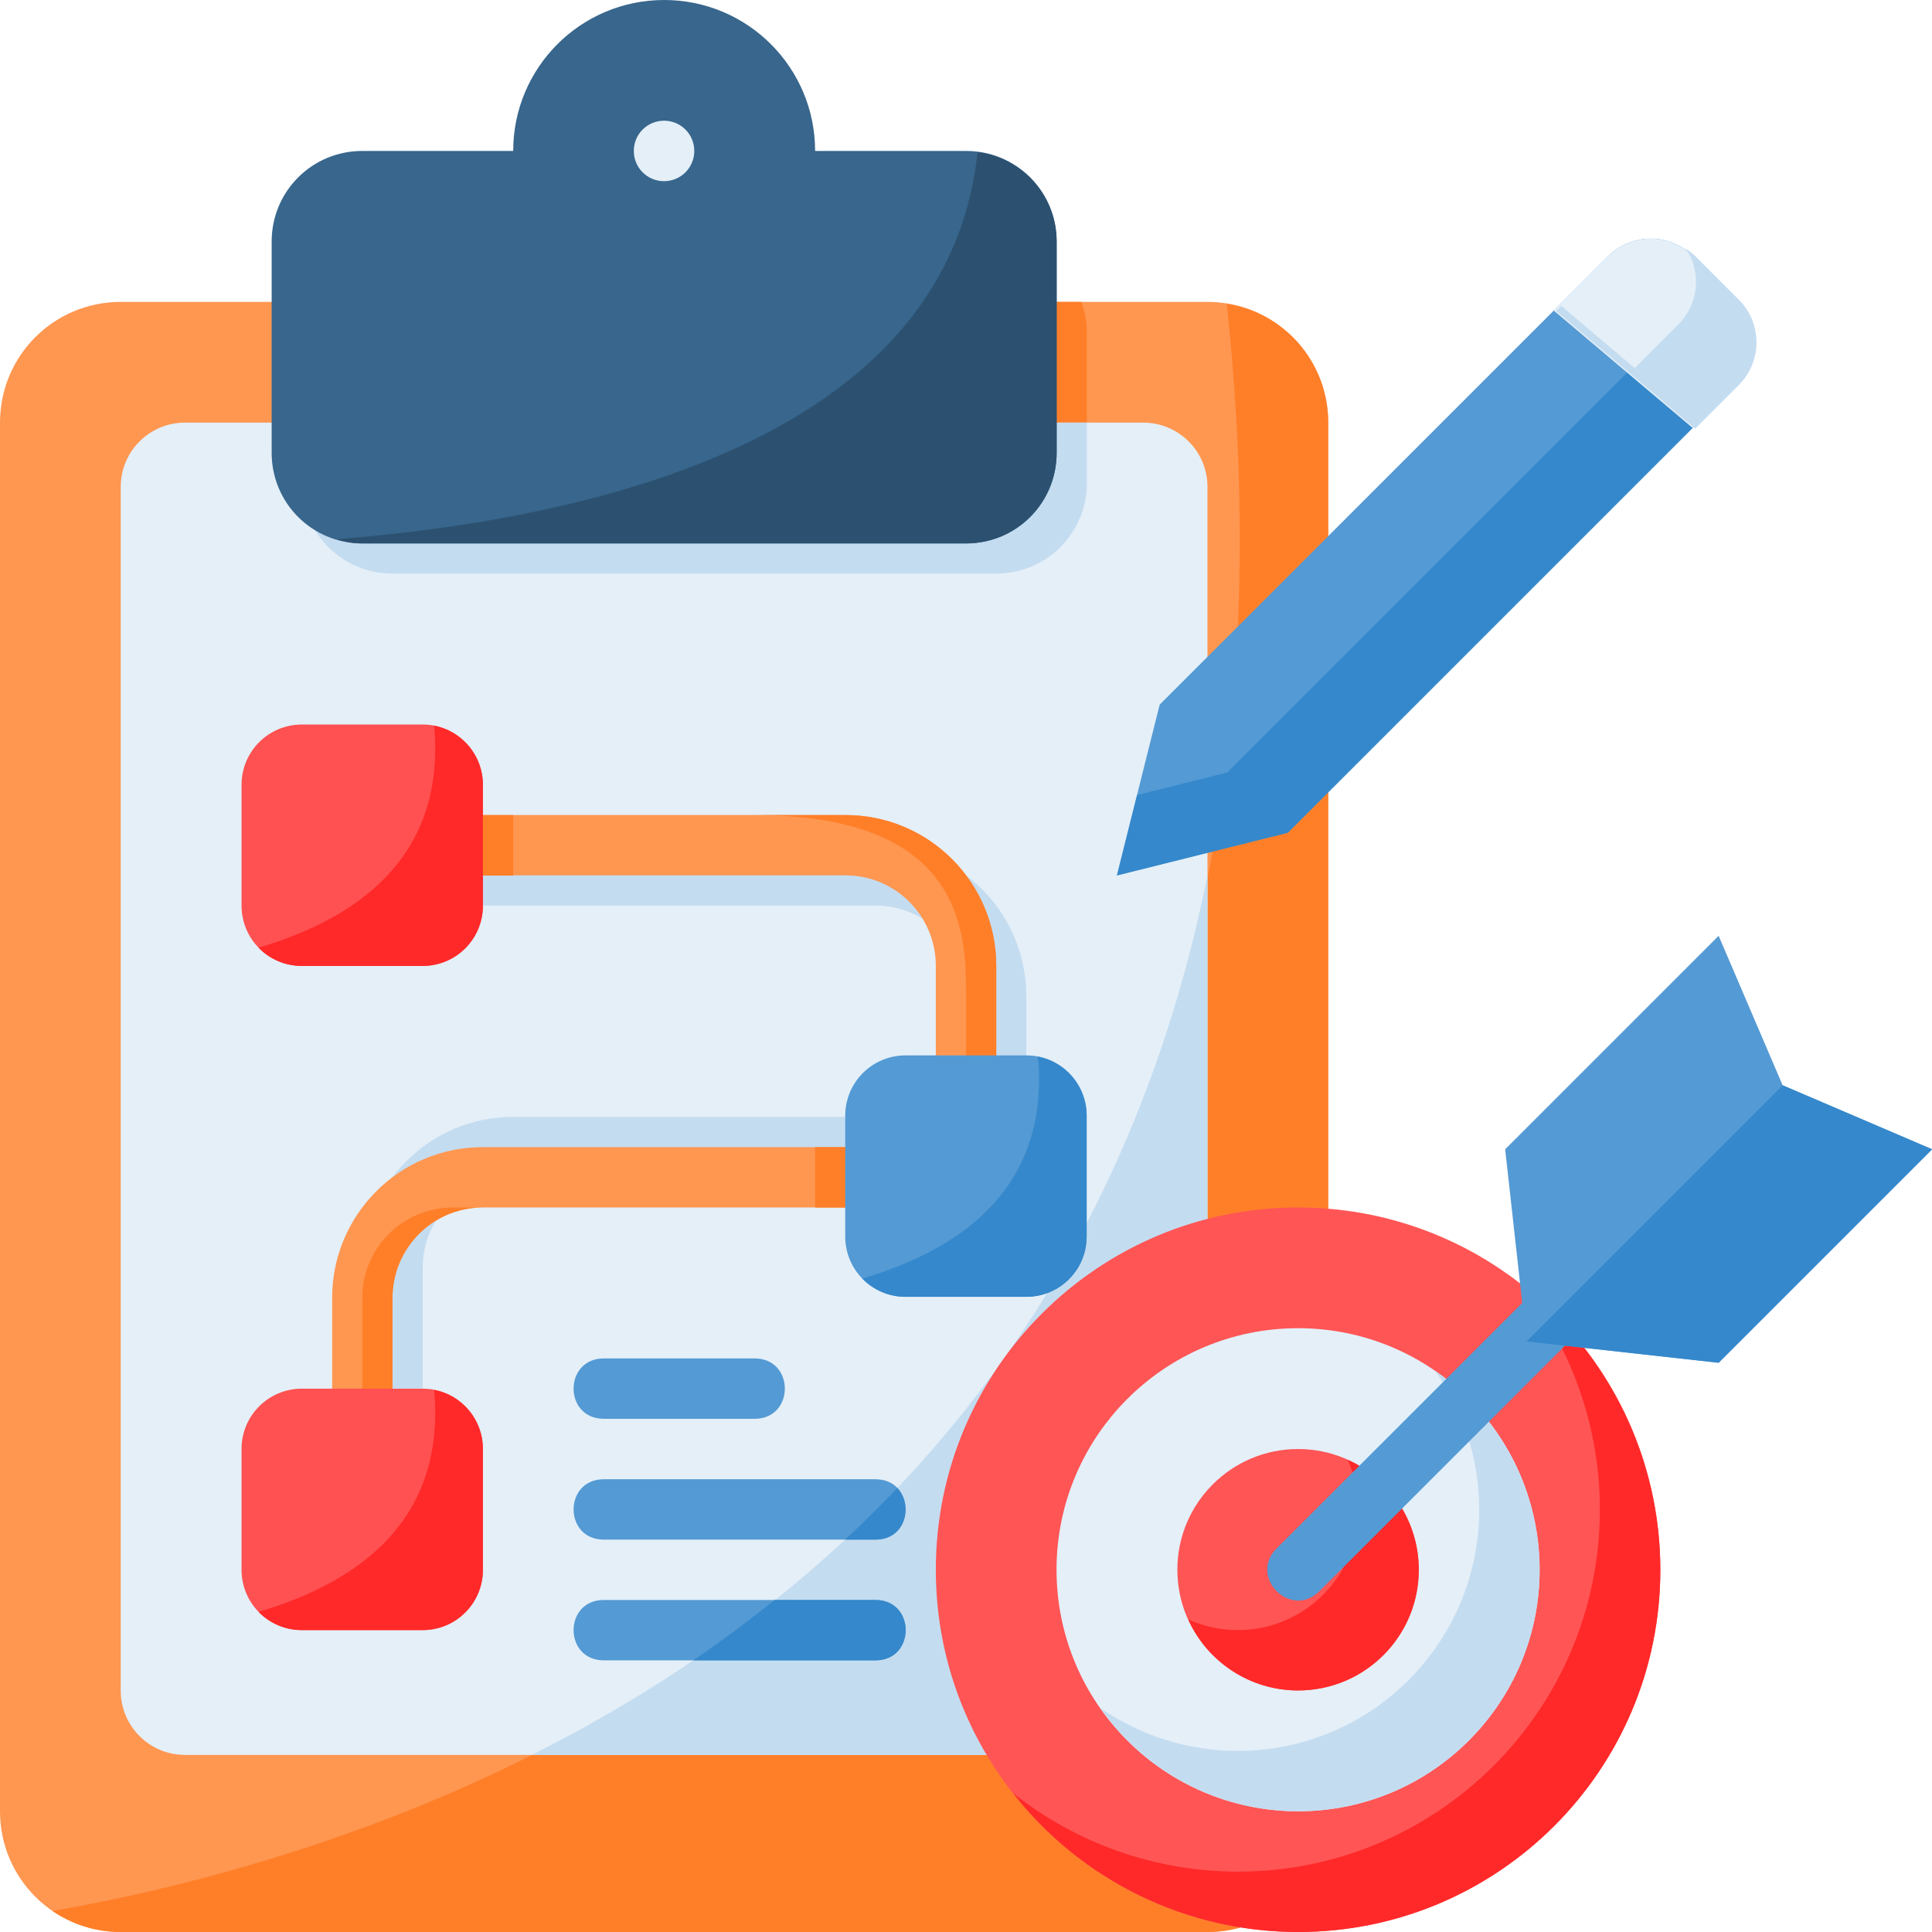
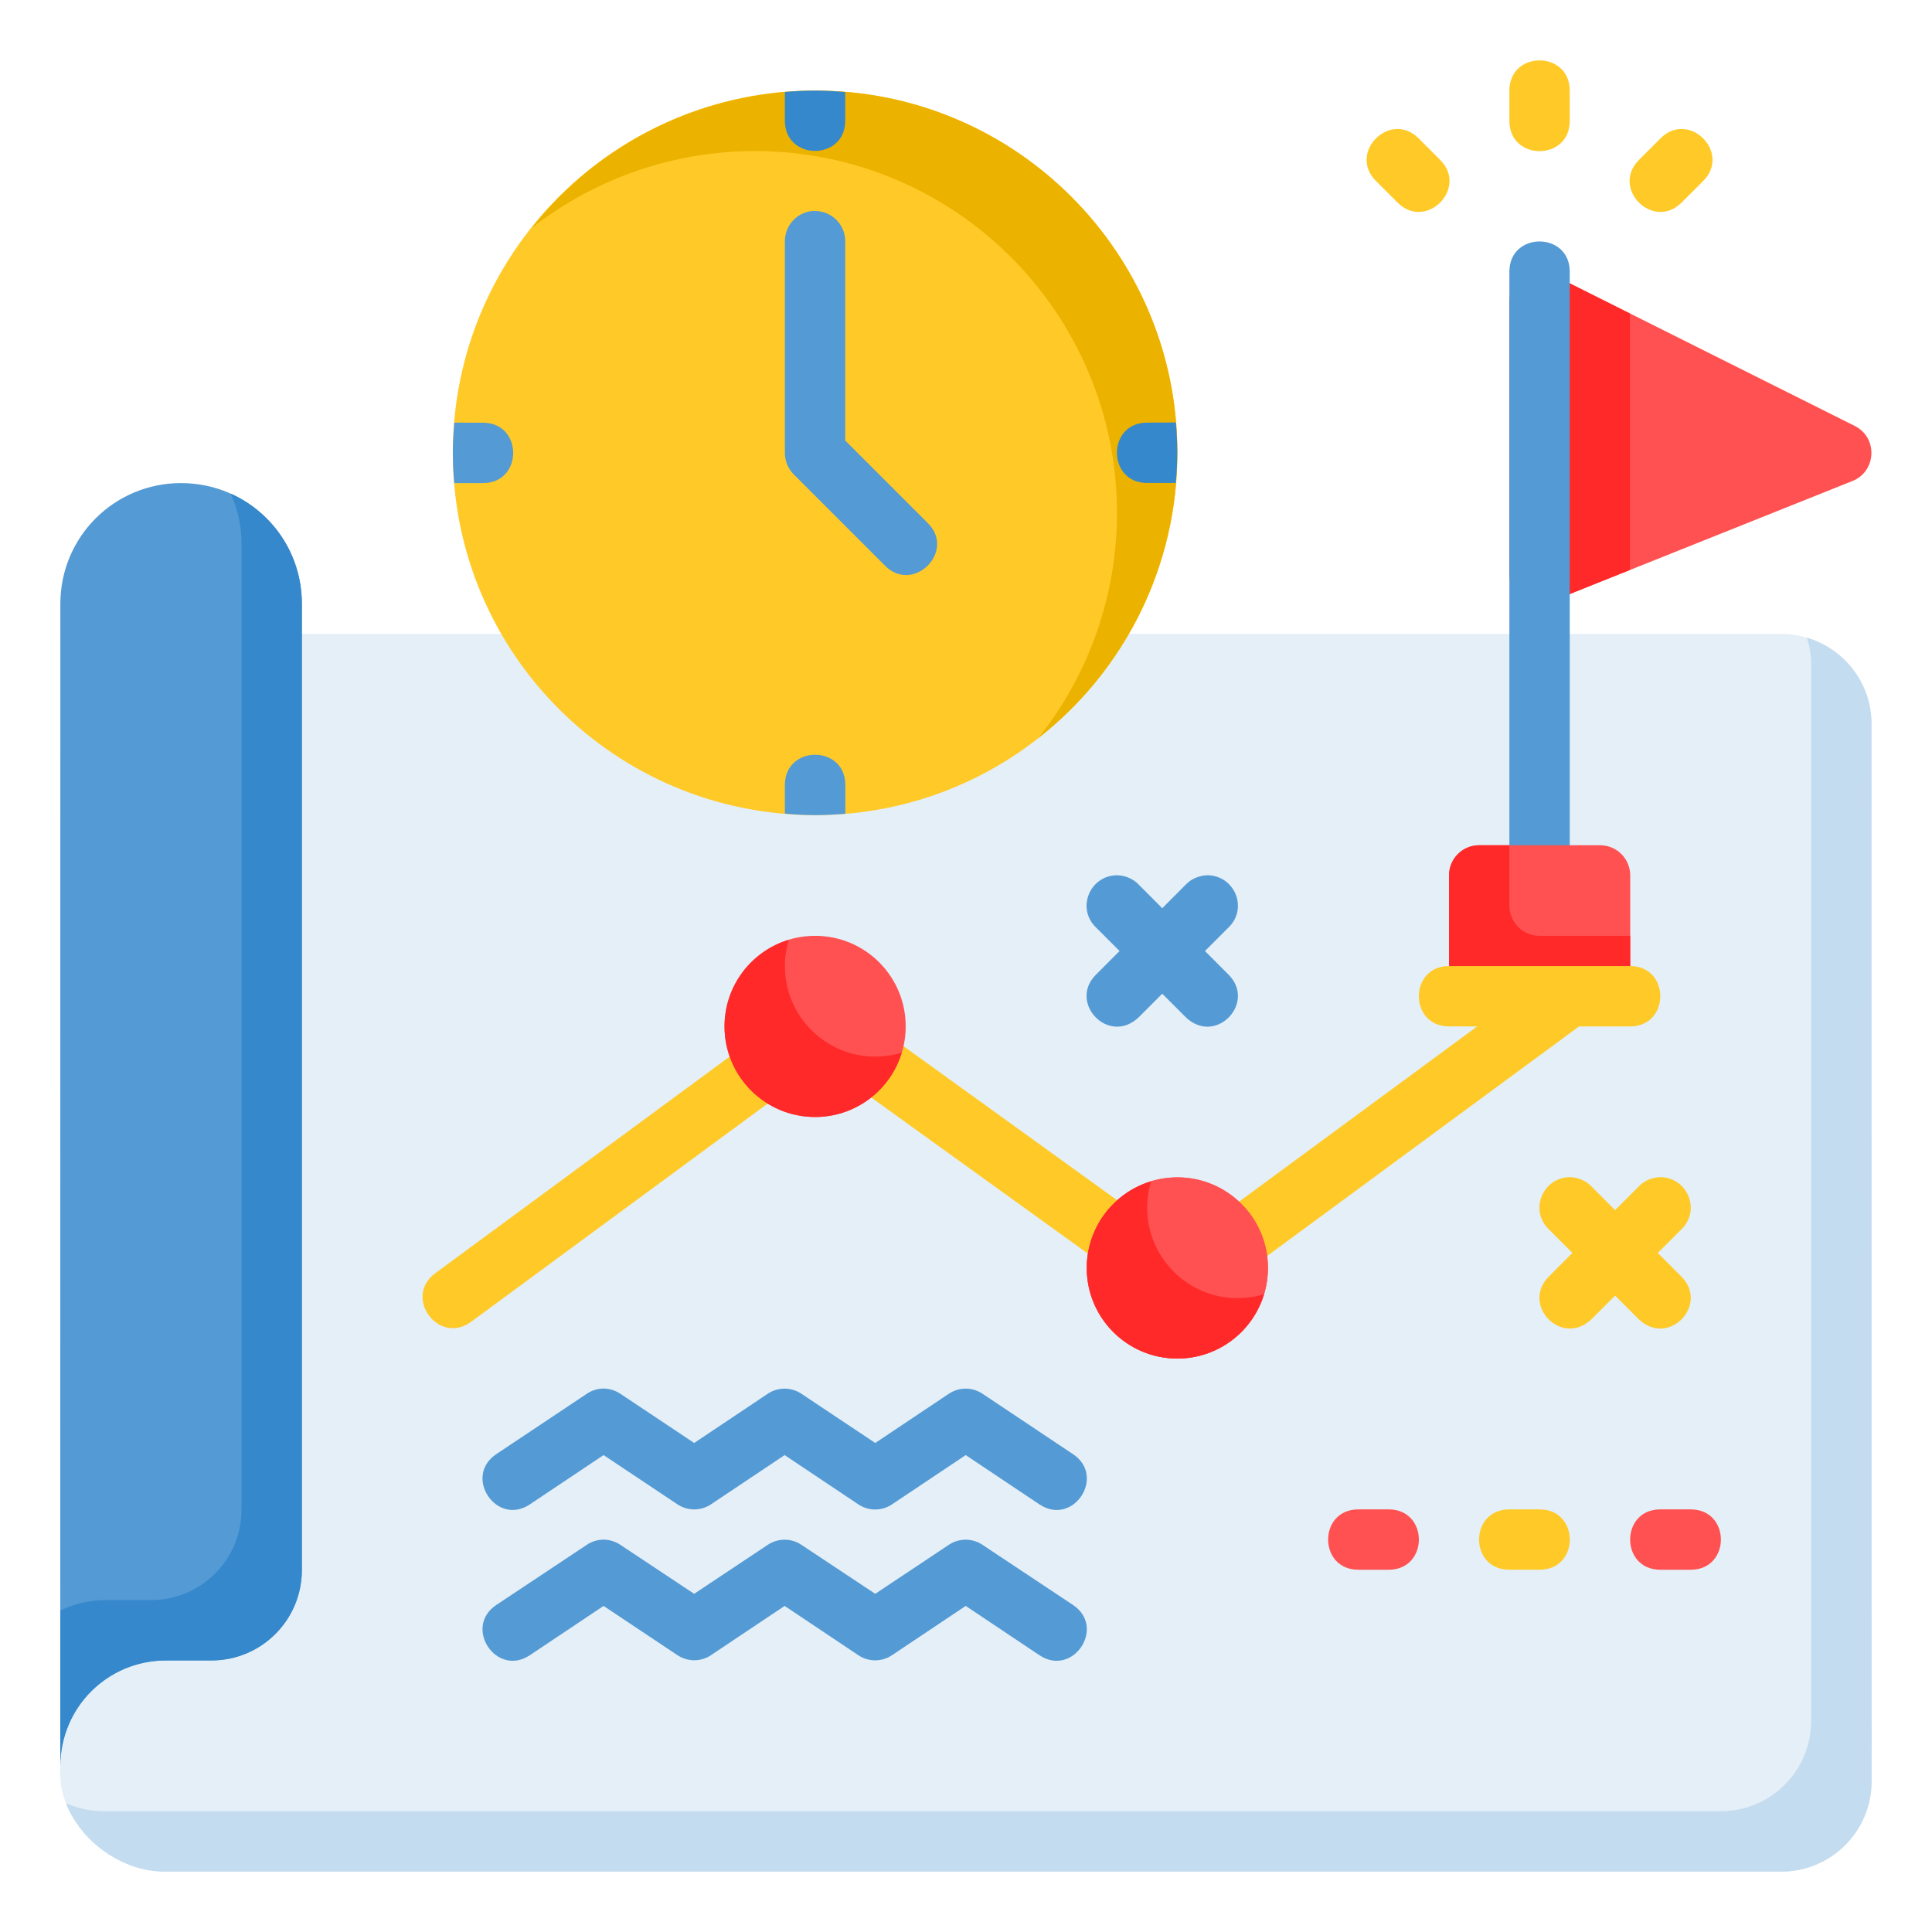
<svg xmlns="http://www.w3.org/2000/svg" id="svg8" height="512" viewBox="0 0 16.933 16.933" width="512">
-   <g id="layer1">
-     <path id="path9584" d="m1.058 2.646c-.586 0-1.058.472-1.058 1.058v12.171c0 .586.472 1.058 1.058 1.058h9.525c.586 0 1.058-.472 1.058-1.058v-12.171c0-.586-.472-1.058-1.058-1.058z" fill="#ff9751" />
-     <path id="path9586" d="m2.694 2.646c-.029.083-.048.171-.048.265v1.852c0 .44.354.794.794.794h5.292c.44 0 .794-.354.794-.794v-1.852c0-.093-.019-.181-.048-.265z" fill="#ff7f29" />
-     <path id="path9588" d="m10.752 2.662c1.16 10.903-6.852 13.483-10.291 14.087.17.116.375.184.597.184h9.525c.586 0 1.058-.472 1.058-1.058v-12.171c0-.528-.384-.961-.889-1.042z" fill="#ff7f29" />
-     <path id="path9590" d="m1.622 3.704c-.312 0-.564.252-.564.564v10.549c0 .312.252.564.564.564h8.397c.312 0 .564-.252.564-.564v-10.549c0-.312-.252-.564-.564-.564z" fill="#e4eff8" />
-     <path id="path951" d="m7.938 9.789v.529h-3.44c-.444 0-.793.36-.793.793v1.059h-.529v-1.059c0-.728.588-1.322 1.322-1.322z" fill="#c4dcf0" font-variant-ligatures="normal" font-variant-position="normal" font-variant-caps="normal" font-variant-numeric="normal" font-variant-alternates="normal" font-feature-settings="normal" text-indent="0" text-align="start" text-decoration-line="none" text-decoration-style="solid" text-decoration-color="#000000" text-transform="none" text-orientation="mixed" white-space="normal" shape-padding="0" isolation="auto" mix-blend-mode="normal" solid-color="#000000" solid-opacity="1" vector-effect="none" />
-     <path id="path949" d="m4.233 7.408v.529h3.44c.444 0 .793.36.793.793v1.059h.529v-1.059c0-.728-.588-1.322-1.322-1.322z" fill="#c4dcf0" font-variant-ligatures="normal" font-variant-position="normal" font-variant-caps="normal" font-variant-numeric="normal" font-variant-alternates="normal" font-feature-settings="normal" text-indent="0" text-align="start" text-decoration-line="none" text-decoration-style="solid" text-decoration-color="#000000" text-transform="none" text-orientation="mixed" white-space="normal" shape-padding="0" isolation="auto" mix-blend-mode="normal" solid-color="#000000" solid-opacity="1" vector-effect="none" />
-     <path id="path9592" d="m10.164 6.176 3.929-3.929c.207-.207.541-.207.748 0l.374.374c.207.207.207.541 0 .748l-3.929 3.929-1.497.374z" fill="#549ad4" />
-     <path id="path9594" d="m10.583 7.672c-.833 4.149-3.403 6.444-5.92 7.708h5.356c.312 0 .564-.252.564-.564z" fill="#c4dcf0" />
-     <path id="circle9596" d="m14.552 13.758c0 1.754-1.421 3.175-3.175 3.175-1.754 0-3.175-1.421-3.175-3.175 0-1.754 1.421-3.175 3.175-3.175 1.754 0 3.175 1.421 3.175 3.175z" fill="#f55" />
-     <path id="path9600" d="m13.347 11.273c.437.558.675 1.247.675 1.956 0 1.754-1.421 3.175-3.175 3.175-.716-.001-1.41-.244-1.97-.69.601.769 1.523 1.219 2.5 1.219 1.754 0 3.175-1.421 3.175-3.175-.001-.969-.445-1.884-1.205-2.485z" fill="#ff2929" />
-     <path id="path5951" d="m3.969 7.143v.529h3.44c.444 0 .793.36.793.793v1.059h.529v-1.059c0-.728-.588-1.322-1.322-1.322z" fill="#ff9751" font-variant-ligatures="normal" font-variant-position="normal" font-variant-caps="normal" font-variant-numeric="normal" font-variant-alternates="normal" font-feature-settings="normal" text-indent="0" text-align="start" text-decoration-line="none" text-decoration-style="solid" text-decoration-color="#000000" text-transform="none" text-orientation="mixed" white-space="normal" shape-padding="0" isolation="auto" mix-blend-mode="normal" solid-color="#000000" solid-opacity="1" vector-effect="none" />
-     <path id="path5995" d="m8.467 8.731v.794h.265v-1.059c0-.728-.588-1.323-1.322-1.322l-.795 0c1.852 0 1.852 1.058 1.852 1.588z" fill="#ff7f29" font-variant-ligatures="normal" font-variant-position="normal" font-variant-caps="normal" font-variant-numeric="normal" font-variant-alternates="normal" font-feature-settings="normal" text-indent="0" text-align="start" text-decoration-line="none" text-decoration-style="solid" text-decoration-color="#000000" text-transform="none" text-orientation="mixed" white-space="normal" shape-padding="0" isolation="auto" mix-blend-mode="normal" solid-color="#000000" solid-opacity="1" vector-effect="none" />
-     <path id="path6016" d="m7.673 10.054v.529h-3.44c-.444 0-.793.36-.793.793v1.059h-.529v-1.059c0-.728.588-1.322 1.322-1.322z" fill="#ff9751" font-variant-ligatures="normal" font-variant-position="normal" font-variant-caps="normal" font-variant-numeric="normal" font-variant-alternates="normal" font-feature-settings="normal" text-indent="0" text-align="start" text-decoration-line="none" text-decoration-style="solid" text-decoration-color="#000000" text-transform="none" text-orientation="mixed" white-space="normal" shape-padding="0" isolation="auto" mix-blend-mode="normal" solid-color="#000000" solid-opacity="1" vector-effect="none" />
-     <path id="path6103" d="m7.144 10.054v.53h.529v-.53z" fill="#ff7f29" font-variant-ligatures="normal" font-variant-position="normal" font-variant-caps="normal" font-variant-numeric="normal" font-variant-alternates="normal" font-feature-settings="normal" text-indent="0" text-align="start" text-decoration-line="none" text-decoration-style="solid" text-decoration-color="#000000" text-transform="none" text-orientation="mixed" white-space="normal" shape-padding="0" isolation="auto" mix-blend-mode="normal" solid-color="#000000" solid-opacity="1" vector-effect="none" />
-     <path id="rect9602" d="m7.937 9.25h1.058c.293 0 .529.236.529.529v1.058c0 .293-.236.529-.529.529h-1.058c-.293 0-.529-.236-.529-.529v-1.058c0-.293.236-.529.529-.529z" fill="#549ad4" />
-     <path id="path6048" d="m3.968 10.583c-.444 0-.793.36-.793.793v1.059h.265v-1.059c0-.433.348-.793.793-.793z" fill="#ff7f29" font-variant-ligatures="normal" font-variant-position="normal" font-variant-caps="normal" font-variant-numeric="normal" font-variant-alternates="normal" font-feature-settings="normal" text-indent="0" text-align="start" text-decoration-line="none" text-decoration-style="solid" text-decoration-color="#000000" text-transform="none" text-orientation="mixed" white-space="normal" shape-padding="0" isolation="auto" mix-blend-mode="normal" solid-color="#000000" solid-opacity="1" vector-effect="none" />
-     <path id="rect9606" d="m2.646 12.171h1.058c.293 0 .529.236.529.529v1.058c0 .293-.236.529-.529.529h-1.058c-.293 0-.529-.236-.529-.529v-1.058c0-.293.236-.529.529-.529z" fill="#ff5151" />
-     <path id="path9610" d="m2.646 3.704v.529c0 .44.354.794.794.794h5.292c.44 0 .794-.354.794-.794v-.529z" fill="#c4dcf0" />
-     <path id="path9612" d="m9.097 9.26c.101 1.119-.63 1.678-1.539 1.946.096.099.23.16.379.16h1.058c.293 0 .529-.236.529-.529v-1.058c0-.258-.184-.472-.428-.519z" fill="#3588cb" />
-     <path id="path9614" d="m5.821 0c-.731 0-1.323.592-1.323 1.323h-1.323c-.44 0-.794.354-.794.794v1.852c0 .44.354.794.794.794h5.292c.44 0 .794-.354.794-.794v-1.852c0-.44-.354-.794-.794-.794h-1.323c0-.731-.592-1.323-1.323-1.323z" fill="#38668c" />
-     <path id="path9616" d="m2.948 4.726c.072.022.147.037.227.037h5.292c.44 0 .794-.354.794-.794v-1.852c0-.405-.302-.734-.693-.784-.27 2.527-3.413 3.219-5.619 3.393z" fill="#2c5170" />
-     <path id="circle9622" d="m6.085 1.323c0 .146-.118.265-.265.265s-.265-.118-.265-.265.118-.265.265-.265.265.118.265.265z" fill="#e4eff8" />
-     <path id="path9624" d="m3.805 12.181c.101 1.119-.63 1.678-1.539 1.946.096.099.23.16.379.16h1.058c.293 0 .529-.236.529-.529v-1.058c0-.258-.184-.472-.428-.519z" fill="#ff2929" />
-     <path id="rect9630" d="m2.646 6.35h1.058c.293 0 .529.236.529.529v1.058c0 .293-.236.529-.529.529h-1.058c-.293 0-.529-.236-.529-.529v-1.058c0-.293.236-.529.529-.529z" fill="#ff5151" />
-     <path id="path6105" d="m3.969 7.144v.53h.529v-.53z" fill="#ff7f29" font-variant-ligatures="normal" font-variant-position="normal" font-variant-caps="normal" font-variant-numeric="normal" font-variant-alternates="normal" font-feature-settings="normal" text-indent="0" text-align="start" text-decoration-line="none" text-decoration-style="solid" text-decoration-color="#000000" text-transform="none" text-orientation="mixed" white-space="normal" shape-padding="0" isolation="auto" mix-blend-mode="normal" solid-color="#000000" solid-opacity="1" vector-effect="none" />
-     <path id="path9632" d="m3.805 6.36c.101 1.119-.63 1.678-1.539 1.946.096.099.23.16.379.16h1.058c.293 0 .529-.236.529-.529v-1.058c0-.258-.184-.472-.428-.519z" fill="#ff2929" />
-     <path id="circle9640" d="m13.494 13.758c0 1.169-.948 2.117-2.117 2.117-1.169 0-2.117-.948-2.117-2.117 0-1.169.948-2.117 2.117-2.117s2.117.948 2.117 2.117z" fill="#e4eff8" />
-     <path id="circle9650" d="m12.435 13.758c0 .585-.474 1.058-1.058 1.058s-1.058-.474-1.058-1.058.474-1.058 1.058-1.058 1.058.474 1.058 1.058z" fill="#f55" />
-     <path id="path9652" d="m11.811 12.794c.062.137.095.285.095.435 0.0.585-.474 1.058-1.058 1.058-.15-0-.298-.032-.434-.094.171.379.548.623.963.623.585 0 1.058-.474 1.058-1.058-0-.416-.245-.794-.624-.964z" fill="#ff2929" />
-     <path id="path9656" d="m12.581 12.017c.249.355.383.778.384 1.212 0 1.169-.948 2.117-2.117 2.117-.43-0-.85-.131-1.204-.376.395.566 1.042.904 1.733.905 1.169 0 2.117-.948 2.117-2.117-0-.695-.341-1.346-.913-1.741z" fill="#c4dcf0" />
-     <path id="path9664" d="m14.686 2.841-3.929 3.929-.791.198-.176.705 1.497-.374 3.929-3.929c.207-.207.207-.541 0-.748l-.374-.374c-.027-.027-.056-.05-.086-.069.134.205.111.482-.069.662z" fill="#3588cb" />
-     <path id="path9666" d="m13.618 2.722.475-.475c.207-.207.541-.207.748 0l.374.374c.207.207.207.541 0 .748l-.381.381z" fill="#e4eff8" />
+   <g id="layer2">
+     <path id="path6585" d="m13.229 2.646v2.383c.001.187.19.314.363.244l2.646-1.058c.209-.086.221-.378.02-.481l-2.646-1.324c-.039-.02-.083-.029-.127-.027-.142.005-.256.122-.256.264z" fill="#ff5151" />
+     <path id="path6587" d="m13.484 2.382c-.142.005-.256.122-.256.264v2.383c.001.187.19.314.363.244l.695-.278v-2.247l-.675-.338c-.039-.02-.083-.029-.127-.027z" fill="#ff2929" />
+     <path id="path6589" d="m15.61 5.556c.44 0 .794.354.794.794v9.26c0 .44-.354.794-.794.794h-14.162c-.468 0-.92-.409-.92-.86v-9.988" fill="#e4eff8" />
+     <path id="path6591" d="m16.404 15.61c0 .44-.354.794-.794.794h-14.166c-.374 0-.734-.263-.865-.598.107.044.22.069.335.069h14.166c.44 0 .794-.354.794-.794v-9.264c0-.08-.015-.155-.037-.228.327.098.566.397.566.757z" fill="#c4dcf0" />
+     <path id="path6593" d="m.529 5.292c0-.586.472-1.058 1.058-1.058.586 0 1.058.472 1.058 1.058v8.467c0 .44-.354.794-.794.794l-.397 0c-.513 0-.926.413-.926.926z" fill="#549ad4" />
+     <path id="path6595" d="m2.646 5.29v8.469c0 .44-.354.794-.794.794h-.397c-.513 0-.926.413-.926.926v-1.364c.121-.057.254-.091.397-.091h.397c.44 0 .794-.354.794-.794v-8.469c0-.155-.035-.302-.095-.435.368.165.624.533.624.964z" fill="#3588cb" />
+     <path id="circle6597" d="m10.319 3.969c0 1.754-1.421 3.175-3.175 3.175-1.754 0-3.175-1.421-3.175-3.175 0-1.754 1.421-3.175 3.175-3.175 1.754 0 3.175 1.421 3.175 3.175z" fill="#ffca28" />
+     <path id="path6599" d="m7.144.794c-.969.001-1.884.445-2.485 1.205.558-.437 1.247-.675 1.956-.675 1.754 0 3.175 1.421 3.175 3.175-.001.716-.244 1.41-.69 1.97.769-.601 1.219-1.523 1.219-2.5 0-1.754-1.421-3.175-3.175-3.175z" fill="#ecb200" />
    <g fill="#549ad4">
-       <path id="path6134" d="m5.292 12.965c-.353 0-.353.529 0 .529h2.381c.353 0 .353-.529 0-.529z" font-variant-ligatures="normal" font-variant-position="normal" font-variant-caps="normal" font-variant-numeric="normal" font-variant-alternates="normal" font-feature-settings="normal" text-indent="0" text-align="start" text-decoration-line="none" text-decoration-style="solid" text-decoration-color="#000000" text-transform="none" text-orientation="mixed" white-space="normal" shape-padding="0" isolation="auto" mix-blend-mode="normal" solid-color="#000000" solid-opacity="1" vector-effect="none" />
-       <path id="path6144" d="m5.292 14.023c-.353 0-.353.529 0 .529h2.381c.353 0 .353-.529 0-.529z" font-variant-ligatures="normal" font-variant-position="normal" font-variant-caps="normal" font-variant-numeric="normal" font-variant-alternates="normal" font-feature-settings="normal" text-indent="0" text-align="start" text-decoration-line="none" text-decoration-style="solid" text-decoration-color="#000000" text-transform="none" text-orientation="mixed" white-space="normal" shape-padding="0" isolation="auto" mix-blend-mode="normal" solid-color="#000000" solid-opacity="1" vector-effect="none" />
-       <path id="path5948" d="m5.292 11.906c-.353 0-.353.529 0 .529h1.322c.353 0 .353-.529 0-.529z" font-variant-ligatures="normal" font-variant-position="normal" font-variant-caps="normal" font-variant-numeric="normal" font-variant-alternates="normal" font-feature-settings="normal" text-indent="0" text-align="start" text-decoration-line="none" text-decoration-style="solid" text-decoration-color="#000000" text-transform="none" text-orientation="mixed" white-space="normal" shape-padding="0" isolation="auto" mix-blend-mode="normal" solid-color="#000000" solid-opacity="1" vector-effect="none" />
+       <path id="path6601" d="m7.141 1.848c-.147.002-.264.123-.262.27v1.852c0.0.07.028.138.078.188l.793.793c.249.266.64-.123.375-.373l-.717-.717v-1.742c.003-.149-.118-.271-.268-.27z" font-variant-ligatures="normal" font-variant-position="normal" font-variant-caps="normal" font-variant-numeric="normal" font-variant-alternates="normal" font-feature-settings="normal" text-indent="0" text-align="start" text-decoration-line="none" text-decoration-style="solid" text-decoration-color="#000000" text-transform="none" text-orientation="mixed" white-space="normal" shape-padding="0" isolation="auto" mix-blend-mode="normal" solid-color="#000000" solid-opacity="1" vector-effect="none" />
+       <path id="path6603" d="m5.289 13.494c-.052.001-.102.016-.145.045l-.793.527c-.294.195-.001.637.293.441l.646-.432.648.432c.089.059.204.059.293 0l.646-.432.646.432c.089.06.206.06.295 0l.646-.432.646.432c.294.196.588-.246.293-.441l-.793-.527c-.089-.059-.204-.059-.293 0l-.646.43-.648-.43c-.089-.059-.204-.059-.293 0l-.646.43-.648-.43c-.044-.029-.096-.045-.148-.045z" font-variant-ligatures="normal" font-variant-position="normal" font-variant-caps="normal" font-variant-numeric="normal" font-variant-alternates="normal" font-feature-settings="normal" text-indent="0" text-align="start" text-decoration-line="none" text-decoration-style="solid" text-decoration-color="#000000" text-transform="none" text-orientation="mixed" white-space="normal" shape-padding="0" isolation="auto" mix-blend-mode="normal" solid-color="#000000" solid-opacity="1" vector-effect="none" />
+       <path id="path6605" d="m5.289 12.17c-.052.001-.102.016-.145.045l-.793.529c-.294.195-.001.637.293.441l.646-.432.648.432c.089.059.204.059.293 0l.646-.432.646.432c.089.06.206.06.295 0l.646-.432.646.432c.295.197.588-.246.293-.441l-.793-.529c-.089-.059-.204-.059-.293 0l-.646.432-.648-.432c-.089-.059-.204-.059-.293 0l-.646.432-.648-.432c-.044-.029-.096-.045-.148-.045z" font-variant-ligatures="normal" font-variant-position="normal" font-variant-caps="normal" font-variant-numeric="normal" font-variant-alternates="normal" font-feature-settings="normal" text-indent="0" text-align="start" text-decoration-line="none" text-decoration-style="solid" text-decoration-color="#000000" text-transform="none" text-orientation="mixed" white-space="normal" shape-padding="0" isolation="auto" mix-blend-mode="normal" solid-color="#000000" solid-opacity="1" vector-effect="none" />
    </g>
-     <path id="path6146" d="m6.789 14.023c-.234.187-.471.365-.712.529h1.596c.353 0 .353-.529 0-.529z" fill="#3588cb" />
-     <path id="path6161" d="m7.864 13.042c-.149.157-.301.307-.456.452h.265c.268 0 .331-.305.191-.452z" fill="#3588cb" />
-     <path id="path9578" d="m13.192 10.073.187 1.684 1.684.187 1.871-1.871-1.31-.561-.561-1.31z" fill="#549ad4" />
-     <path id="path9660" d="m14.469 10.395c-.069.002-.134.031-.182.08l-3.098 3.096c-.25.25.125.625.375.375l3.098-3.098c.171-.169.047-.46-.193-.453z" fill="#549ad4" font-variant-ligatures="normal" font-variant-position="normal" font-variant-caps="normal" font-variant-numeric="normal" font-variant-alternates="normal" font-feature-settings="normal" text-indent="0" text-align="start" text-decoration-line="none" text-decoration-style="solid" text-decoration-color="#000000" text-transform="none" text-orientation="mixed" white-space="normal" shape-padding="0" isolation="auto" mix-blend-mode="normal" solid-color="#000000" solid-opacity="1" vector-effect="none" />
-     <path id="path6227" d="m13.379 11.757 1.684.187 1.871-1.871-1.31-.561z" fill="#3588cb" />
-     <path id="path944" d="m55.768 8.232c.508.776.421 1.821-.262 2.504l-1.439 1.439-2.43-2.057-.168.168 4.598 3.889 1.439-1.439c.783-.783.783-2.045 0-2.828l-1.414-1.414c-.101-.101-.21-.187-.324-.262z" fill="#c4dcf0" transform="scale(.265)" />
+     <path id="path6607" d="m13.228 13.229c-.353 0-.353.529 0 .529h.266c.353 0 .353-.529 0-.529z" fill="#ffca28" font-variant-ligatures="normal" font-variant-position="normal" font-variant-caps="normal" font-variant-numeric="normal" font-variant-alternates="normal" font-feature-settings="normal" text-indent="0" text-align="start" text-decoration-line="none" text-decoration-style="solid" text-decoration-color="#000000" text-transform="none" text-orientation="mixed" white-space="normal" shape-padding="0" isolation="auto" mix-blend-mode="normal" solid-color="#000000" solid-opacity="1" vector-effect="none" />
+     <path id="path6609" d="m11.905 13.229c-.353 0-.353.529 0 .529h.266c.353 0 .353-.529 0-.529z" fill="#ff5151" font-variant-ligatures="normal" font-variant-position="normal" font-variant-caps="normal" font-variant-numeric="normal" font-variant-alternates="normal" font-feature-settings="normal" text-indent="0" text-align="start" text-decoration-line="none" text-decoration-style="solid" text-decoration-color="#000000" text-transform="none" text-orientation="mixed" white-space="normal" shape-padding="0" isolation="auto" mix-blend-mode="normal" solid-color="#000000" solid-opacity="1" vector-effect="none" />
+     <path id="path6611" d="m14.552 13.229c-.353 0-.353.529 0 .529h.266c.353 0 .353-.529 0-.529z" fill="#ff5151" font-variant-ligatures="normal" font-variant-position="normal" font-variant-caps="normal" font-variant-numeric="normal" font-variant-alternates="normal" font-feature-settings="normal" text-indent="0" text-align="start" text-decoration-line="none" text-decoration-style="solid" text-decoration-color="#000000" text-transform="none" text-orientation="mixed" white-space="normal" shape-padding="0" isolation="auto" mix-blend-mode="normal" solid-color="#000000" solid-opacity="1" vector-effect="none" />
+     <path id="path6613" d="m14.738 11.19c.242.244-.111.62-.374.374l-.794-.794c-.167-.169-.047-.45.189-.453.069.002.138.029.186.078z" fill="#ffca28" font-variant-ligatures="normal" font-variant-position="normal" font-variant-caps="normal" font-variant-numeric="normal" font-variant-alternates="normal" font-feature-settings="normal" text-indent="0" text-align="start" text-decoration-line="none" text-decoration-style="solid" text-decoration-color="#000000" text-transform="none" text-orientation="mixed" white-space="normal" shape-padding="0" isolation="auto" mix-blend-mode="normal" solid-color="#000000" solid-opacity="1" vector-effect="none" />
+     <path id="path6615" d="m13.573 11.19c-.242.244.111.62.374.374l.794-.794c.167-.169.047-.45-.189-.453-.069.002-.138.029-.186.078z" fill="#ffca28" font-variant-ligatures="normal" font-variant-position="normal" font-variant-caps="normal" font-variant-numeric="normal" font-variant-alternates="normal" font-feature-settings="normal" text-indent="0" text-align="start" text-decoration-line="none" text-decoration-style="solid" text-decoration-color="#000000" text-transform="none" text-orientation="mixed" white-space="normal" shape-padding="0" isolation="auto" mix-blend-mode="normal" solid-color="#000000" solid-opacity="1" vector-effect="none" />
+     <path id="path6617" d="m10.769 8.544c.242.244-.111.62-.374.374l-.794-.794c-.167-.169-.047-.45.189-.453.069.002.138.029.186.078z" fill="#549ad4" font-variant-ligatures="normal" font-variant-position="normal" font-variant-caps="normal" font-variant-numeric="normal" font-variant-alternates="normal" font-feature-settings="normal" text-indent="0" text-align="start" text-decoration-line="none" text-decoration-style="solid" text-decoration-color="#000000" text-transform="none" text-orientation="mixed" white-space="normal" shape-padding="0" isolation="auto" mix-blend-mode="normal" solid-color="#000000" solid-opacity="1" vector-effect="none" />
+     <path id="path6619" d="m9.604 8.544c-.242.244.111.62.374.374l.794-.794c.167-.169.047-.45-.189-.453-.069.002-.138.029-.186.078z" fill="#549ad4" font-variant-ligatures="normal" font-variant-position="normal" font-variant-caps="normal" font-variant-numeric="normal" font-variant-alternates="normal" font-feature-settings="normal" text-indent="0" text-align="start" text-decoration-line="none" text-decoration-style="solid" text-decoration-color="#000000" text-transform="none" text-orientation="mixed" white-space="normal" shape-padding="0" isolation="auto" mix-blend-mode="normal" solid-color="#000000" solid-opacity="1" vector-effect="none" />
+     <path id="path6621" d="m13.758 2.381c0-.353-.529-.353-.529 0v5.16c0 .353.529.353.529 0z" fill="#549ad4" font-variant-ligatures="normal" font-variant-position="normal" font-variant-caps="normal" font-variant-numeric="normal" font-variant-alternates="normal" font-feature-settings="normal" text-indent="0" text-align="start" text-decoration-line="none" text-decoration-style="solid" text-decoration-color="#000000" text-transform="none" text-orientation="mixed" white-space="normal" shape-padding="0" isolation="auto" mix-blend-mode="normal" solid-color="#000000" solid-opacity="1" vector-effect="none" />
+     <path id="rect6623" d="m12.965 7.408h1.058c.147 0 .265.118.265.265v.794c0 .147-.118.265-.265.265h-1.058c-.147 0-.265-.118-.265-.265v-.794c0-.147.118-.265.265-.265z" fill="#ff5151" />
+     <path id="path6625" d="m12.965 7.408c-.147 0-.265.118-.265.265v.794c0 .147.118.265.265.265h1.058c.147 0 .265-.118.265-.265v-.265h-.794c-.147 0-.265-.118-.265-.265v-.529z" fill="#ff2929" />
+     <path id="path6627" d="m7.58 9c-.25.015-.341.336-.137.48l2.244 1.617c.289.22.609-.226.309-.43l-2.242-1.617c-.05-.037-.112-.055-.174-.051z" fill="#ffca28" font-variant-ligatures="normal" font-variant-position="normal" font-variant-caps="normal" font-variant-numeric="normal" font-variant-alternates="normal" font-feature-settings="normal" text-indent="0" text-align="start" text-decoration-line="none" text-decoration-style="solid" text-decoration-color="#000000" text-transform="none" text-orientation="mixed" white-space="normal" shape-padding="0" isolation="auto" mix-blend-mode="normal" solid-color="#000000" solid-opacity="1" vector-effect="none" />
+     <path id="path6629" d="m12.7 8.467c-.353 0-.353.529 0 .529h1.587c.353 0 .353-.529 0-.529z" fill="#ffca28" font-variant-ligatures="normal" font-variant-position="normal" font-variant-caps="normal" font-variant-numeric="normal" font-variant-alternates="normal" font-feature-settings="normal" text-indent="0" text-align="start" text-decoration-line="none" text-decoration-style="solid" text-decoration-color="#000000" text-transform="none" text-orientation="mixed" white-space="normal" shape-padding="0" isolation="auto" mix-blend-mode="normal" solid-color="#000000" solid-opacity="1" vector-effect="none" />
+     <path id="path6631" d="m10.532 10.773c-.284.209.029.635.314.426l2.983-2.195c.284-.209-.029-.635-.314-.426z" fill="#ffca28" font-variant-ligatures="normal" font-variant-position="normal" font-variant-caps="normal" font-variant-numeric="normal" font-variant-alternates="normal" font-feature-settings="normal" text-indent="0" text-align="start" text-decoration-line="none" text-decoration-style="solid" text-decoration-color="#000000" text-transform="none" text-orientation="mixed" white-space="normal" shape-padding="0" isolation="auto" mix-blend-mode="normal" solid-color="#000000" solid-opacity="1" vector-effect="none" />
+     <path id="circle6633" d="m11.113 11.113c0 .438-.355.794-.794.794s-.794-.355-.794-.794c0-.438.355-.794.794-.794.438 0 .794.355.794.794z" fill="#ff5151" />
+     <path id="circle6635" d="m11.113 11.113c0 .438-.355.794-.794.794s-.794-.355-.794-.794c0-.438.355-.794.794-.794.438 0 .794.355.794.794z" fill="#ff5151" />
+     <path id="path6637" d="m9.525 11.113c-0.0.438.355.794.794.794.35-0.0.658-.229.759-.564-.075.023-.152.034-.23.035-.438 0-.794-.355-.794-.794 0-.078.012-.155.035-.23-.335.101-.564.41-.564.759z" fill="#ff2929" />
+     <path id="path6639" d="m3.815 11.159c-.284.209.029.635.314.426l2.983-2.195c.284-.209-.029-.635-.314-.426z" fill="#ffca28" font-variant-ligatures="normal" font-variant-position="normal" font-variant-caps="normal" font-variant-numeric="normal" font-variant-alternates="normal" font-feature-settings="normal" text-indent="0" text-align="start" text-decoration-line="none" text-decoration-style="solid" text-decoration-color="#000000" text-transform="none" text-orientation="mixed" white-space="normal" shape-padding="0" isolation="auto" mix-blend-mode="normal" solid-color="#000000" solid-opacity="1" vector-effect="none" />
+     <path id="circle6641" d="m7.938 8.996c0 .438-.355.794-.794.794-.438 0-.794-.355-.794-.794s.355-.794.794-.794.794.355.794.794z" fill="#ff5151" />
+     <path id="path6643" d="m6.914 8.237c-.335.101-.564.41-.564.759-0.0.438.355.794.794.794.35-0.0.658-.229.759-.564-.075.023-.152.034-.23.035-.438 0-.794-.355-.794-.794 0-.078.012-.155.035-.23z" fill="#ff2929" />
+     <path id="path6645" d="m13.758.794c0-.353-.529-.353-.529 0v.266c-0.0.353.529.353.529 0z" fill="#ffca28" font-variant-ligatures="normal" font-variant-position="normal" font-variant-caps="normal" font-variant-numeric="normal" font-variant-alternates="normal" font-feature-settings="normal" text-indent="0" text-align="start" text-decoration-line="none" text-decoration-style="solid" text-decoration-color="#000000" text-transform="none" text-orientation="mixed" white-space="normal" shape-padding="0" isolation="auto" mix-blend-mode="normal" solid-color="#000000" solid-opacity="1" vector-effect="none" />
+     <path id="path6647" d="m14.927 1.587c.25-.25-.125-.624-.374-.374l-.188.188c-.25.25.125.624.374.374z" fill="#ffca28" font-variant-ligatures="normal" font-variant-position="normal" font-variant-caps="normal" font-variant-numeric="normal" font-variant-alternates="normal" font-feature-settings="normal" text-indent="0" text-align="start" text-decoration-line="none" text-decoration-style="solid" text-decoration-color="#000000" text-transform="none" text-orientation="mixed" white-space="normal" shape-padding="0" isolation="auto" mix-blend-mode="normal" solid-color="#000000" solid-opacity="1" vector-effect="none" />
+     <path id="path6649" d="m12.06 1.587c-.25-.25.125-.624.374-.374l.188.188c.25.25-.125.624-.374.374z" fill="#ffca28" font-variant-ligatures="normal" font-variant-position="normal" font-variant-caps="normal" font-variant-numeric="normal" font-variant-alternates="normal" font-feature-settings="normal" text-indent="0" text-align="start" text-decoration-line="none" text-decoration-style="solid" text-decoration-color="#000000" text-transform="none" text-orientation="mixed" white-space="normal" shape-padding="0" isolation="auto" mix-blend-mode="normal" solid-color="#000000" solid-opacity="1" vector-effect="none" />
+     <path id="path6651" d="m10.054 3.704c-.353-0-.353.529 0 .529h.251c.008-.088.013-.176.013-.265-0-.088-.005-.177-.012-.265z" fill="#3588cb" font-variant-ligatures="normal" font-variant-position="normal" font-variant-caps="normal" font-variant-numeric="normal" font-variant-alternates="normal" font-feature-settings="normal" text-indent="0" text-align="start" text-decoration-line="none" text-decoration-style="solid" text-decoration-color="#000000" text-transform="none" text-orientation="mixed" white-space="normal" shape-padding="0" isolation="auto" mix-blend-mode="normal" solid-color="#000000" solid-opacity="1" vector-effect="none" />
+     <path id="path6653" d="m3.982 3.704c-.008.088-.013.176-.013.265 0.0.088.005.177.012.265h.252c.353 0.0.353-.529 0-.529z" fill="#549ad4" font-variant-ligatures="normal" font-variant-position="normal" font-variant-caps="normal" font-variant-numeric="normal" font-variant-alternates="normal" font-feature-settings="normal" text-indent="0" text-align="start" text-decoration-line="none" text-decoration-style="solid" text-decoration-color="#000000" text-transform="none" text-orientation="mixed" white-space="normal" shape-padding="0" isolation="auto" mix-blend-mode="normal" solid-color="#000000" solid-opacity="1" vector-effect="none" />
+     <path id="path6655" d="m7.144 6.615c-.132 0-.265.088-.265.265v.251c.088.008.176.013.265.013.088-0.0.177-.005.265-.012v-.252c0-.177-.132-.265-.265-.265z" fill="#549ad4" font-variant-ligatures="normal" font-variant-position="normal" font-variant-caps="normal" font-variant-numeric="normal" font-variant-alternates="normal" font-feature-settings="normal" text-indent="0" text-align="start" text-decoration-line="none" text-decoration-style="solid" text-decoration-color="#000000" text-transform="none" text-orientation="mixed" white-space="normal" shape-padding="0" isolation="auto" mix-blend-mode="normal" solid-color="#000000" solid-opacity="1" vector-effect="none" />
+     <path id="path6657" d="m7.144.794c-.088 0-.177.005-.265.012v.252c-0.0.353.529.353.529 0v-.251c-.088-.008-.176-.013-.265-.013z" fill="#3588cb" font-variant-ligatures="normal" font-variant-position="normal" font-variant-caps="normal" font-variant-numeric="normal" font-variant-alternates="normal" font-feature-settings="normal" text-indent="0" text-align="start" text-decoration-line="none" text-decoration-style="solid" text-decoration-color="#000000" text-transform="none" text-orientation="mixed" white-space="normal" shape-padding="0" isolation="auto" mix-blend-mode="normal" solid-color="#000000" solid-opacity="1" vector-effect="none" />
  </g>
</svg>
